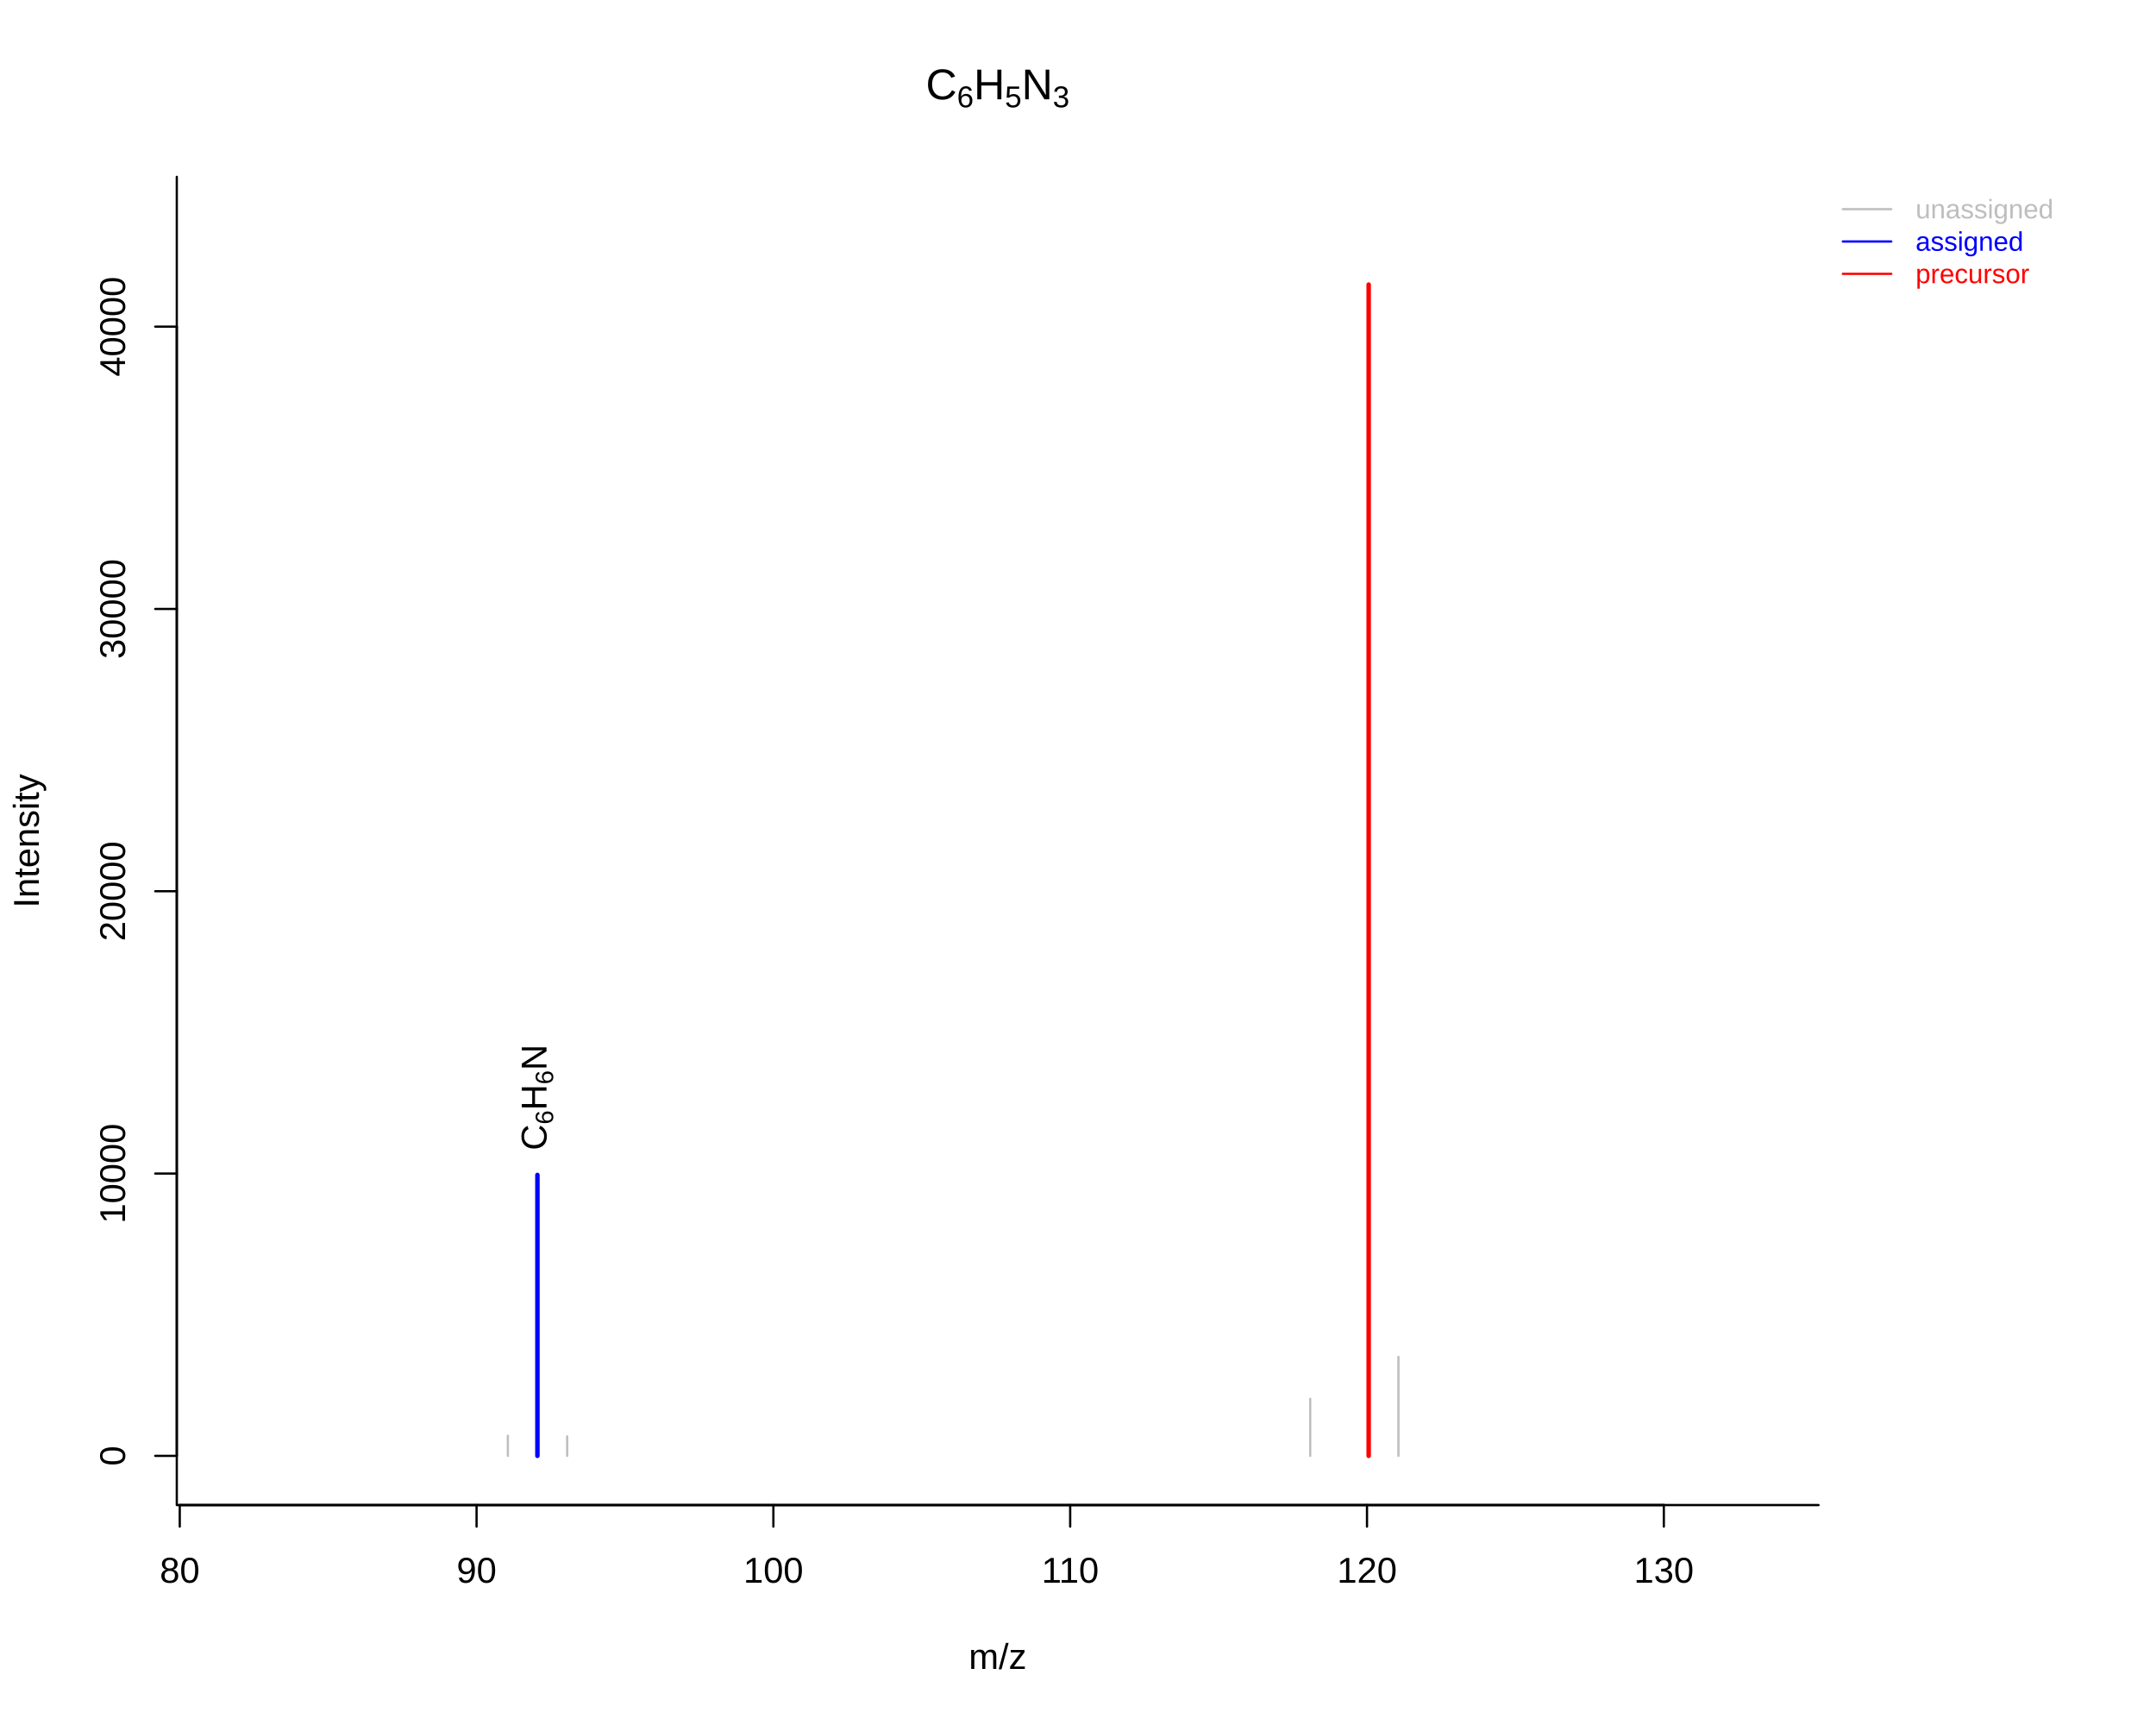
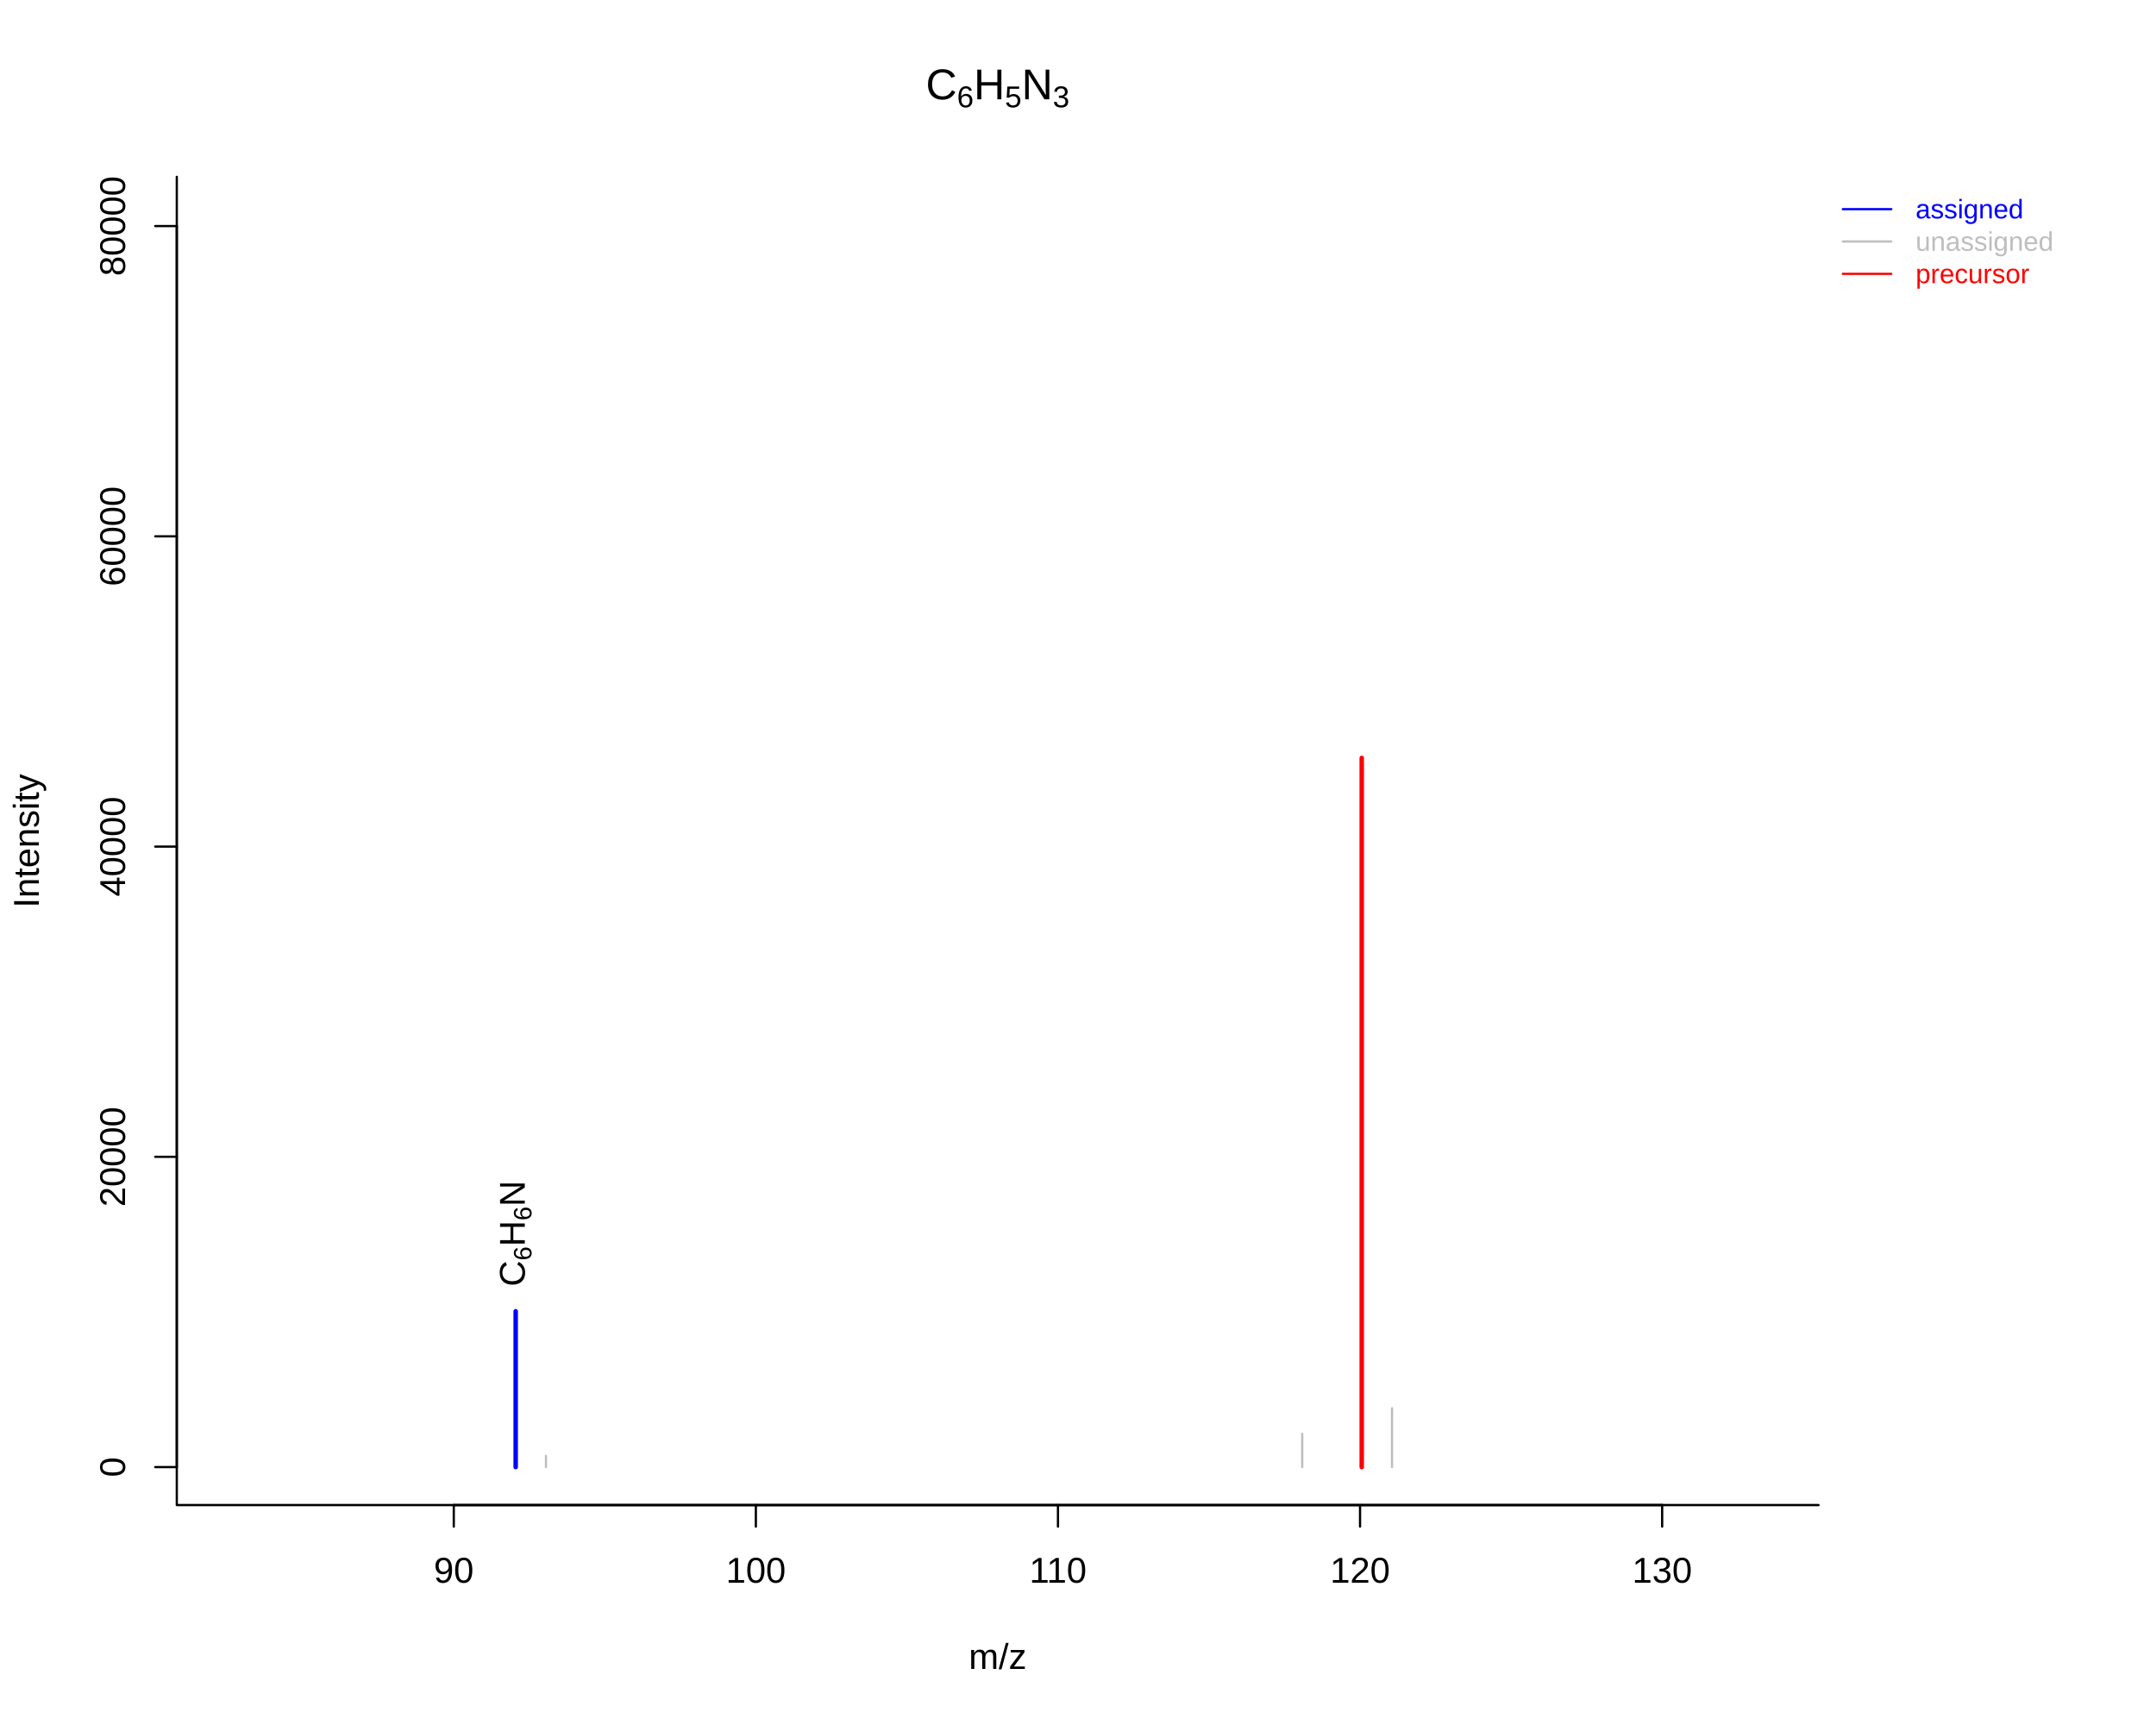
<svg xmlns="http://www.w3.org/2000/svg" viewBox="0 0 720.00 576.00">
  <defs>
    <style type="text/css">
    line, polyline, polygon, path, rect, circle {
      fill: none;
      stroke: #000000;
      stroke-linecap: round;
      stroke-linejoin: round;
      stroke-miterlimit: 10.00;
    }
  </style>
  </defs>
  <rect width="100%" height="100%" style="stroke: none; fill: #FFFFFF;" />
-   <line x1="60.03" y1="502.56" x2="555.64" y2="502.56" style="stroke-width: 0.75;" />
-   <line x1="60.03" y1="502.56" x2="60.03" y2="509.76" style="stroke-width: 0.75;" />
-   <line x1="159.15" y1="502.56" x2="159.15" y2="509.76" style="stroke-width: 0.75;" />
-   <line x1="258.27" y1="502.56" x2="258.27" y2="509.76" style="stroke-width: 0.75;" />
-   <line x1="357.39" y1="502.56" x2="357.39" y2="509.76" style="stroke-width: 0.75;" />
-   <line x1="456.51" y1="502.56" x2="456.51" y2="509.76" style="stroke-width: 0.75;" />
-   <line x1="555.64" y1="502.56" x2="555.64" y2="509.76" style="stroke-width: 0.75;" />
-   <text x="53.36" y="528.48" style="font-size: 12.00px; font-family: Liberation Sans;" textLength="13.34px" lengthAdjust="spacingAndGlyphs">80</text>
-   <text x="152.48" y="528.48" style="font-size: 12.00px; font-family: Liberation Sans;" textLength="13.34px" lengthAdjust="spacingAndGlyphs">90</text>
-   <text x="248.26" y="528.48" style="font-size: 12.00px; font-family: Liberation Sans;" textLength="20.02px" lengthAdjust="spacingAndGlyphs">100</text>
-   <text x="347.83" y="528.48" style="font-size: 12.00px; font-family: Liberation Sans;" textLength="19.12px" lengthAdjust="spacingAndGlyphs">110</text>
-   <text x="446.51" y="528.48" style="font-size: 12.00px; font-family: Liberation Sans;" textLength="20.02px" lengthAdjust="spacingAndGlyphs">120</text>
-   <text x="545.63" y="528.48" style="font-size: 12.00px; font-family: Liberation Sans;" textLength="20.02px" lengthAdjust="spacingAndGlyphs">130</text>
-   <line x1="59.04" y1="486.13" x2="59.04" y2="109.07" style="stroke-width: 0.75;" />
-   <line x1="59.04" y1="486.13" x2="51.84" y2="486.13" style="stroke-width: 0.75;" />
-   <line x1="59.04" y1="391.87" x2="51.84" y2="391.87" style="stroke-width: 0.75;" />
-   <line x1="59.04" y1="297.60" x2="51.84" y2="297.60" style="stroke-width: 0.75;" />
-   <line x1="59.04" y1="203.34" x2="51.84" y2="203.34" style="stroke-width: 0.75;" />
-   <line x1="59.04" y1="109.07" x2="51.84" y2="109.07" style="stroke-width: 0.75;" />
-   <text transform="translate(41.76,489.47) rotate(-90)" style="font-size: 12.00px; font-family: Liberation Sans;" textLength="6.67px" lengthAdjust="spacingAndGlyphs">0</text>
-   <text transform="translate(41.76,408.55) rotate(-90)" style="font-size: 12.00px; font-family: Liberation Sans;" textLength="33.36px" lengthAdjust="spacingAndGlyphs">10000</text>
-   <text transform="translate(41.76,314.28) rotate(-90)" style="font-size: 12.00px; font-family: Liberation Sans;" textLength="33.36px" lengthAdjust="spacingAndGlyphs">20000</text>
-   <text transform="translate(41.76,220.02) rotate(-90)" style="font-size: 12.00px; font-family: Liberation Sans;" textLength="33.36px" lengthAdjust="spacingAndGlyphs">30000</text>
-   <text transform="translate(41.76,125.75) rotate(-90)" style="font-size: 12.00px; font-family: Liberation Sans;" textLength="33.36px" lengthAdjust="spacingAndGlyphs">40000</text>
+   <line x1="151.54" y1="502.56" x2="555.08" y2="502.56" style="stroke-width: 0.75;" />
+   <line x1="151.54" y1="502.56" x2="151.54" y2="509.76" style="stroke-width: 0.75;" />
+   <line x1="252.42" y1="502.56" x2="252.42" y2="509.76" style="stroke-width: 0.75;" />
+   <line x1="353.31" y1="502.56" x2="353.31" y2="509.76" style="stroke-width: 0.75;" />
+   <line x1="454.19" y1="502.56" x2="454.19" y2="509.76" style="stroke-width: 0.75;" />
+   <line x1="555.08" y1="502.56" x2="555.08" y2="509.76" style="stroke-width: 0.75;" />
+   <text x="144.86" y="528.48" style="font-size: 12.00px; font-family: Liberation Sans;" textLength="13.34px" lengthAdjust="spacingAndGlyphs">90</text>
+   <text x="242.41" y="528.48" style="font-size: 12.00px; font-family: Liberation Sans;" textLength="20.02px" lengthAdjust="spacingAndGlyphs">100</text>
+   <text x="343.75" y="528.48" style="font-size: 12.00px; font-family: Liberation Sans;" textLength="19.12px" lengthAdjust="spacingAndGlyphs">110</text>
+   <text x="444.19" y="528.48" style="font-size: 12.00px; font-family: Liberation Sans;" textLength="20.02px" lengthAdjust="spacingAndGlyphs">120</text>
+   <text x="545.07" y="528.48" style="font-size: 12.00px; font-family: Liberation Sans;" textLength="20.02px" lengthAdjust="spacingAndGlyphs">130</text>
+   <line x1="59.04" y1="489.88" x2="59.04" y2="75.49" style="stroke-width: 0.75;" />
+   <line x1="59.04" y1="489.88" x2="51.84" y2="489.88" style="stroke-width: 0.75;" />
+   <line x1="59.04" y1="386.28" x2="51.84" y2="386.28" style="stroke-width: 0.75;" />
+   <line x1="59.04" y1="282.69" x2="51.84" y2="282.69" style="stroke-width: 0.75;" />
+   <line x1="59.04" y1="179.09" x2="51.84" y2="179.09" style="stroke-width: 0.75;" />
+   <line x1="59.04" y1="75.49" x2="51.84" y2="75.49" style="stroke-width: 0.75;" />
+   <text transform="translate(41.76,493.21) rotate(-90)" style="font-size: 12.00px; font-family: Liberation Sans;" textLength="6.67px" lengthAdjust="spacingAndGlyphs">0</text>
+   <text transform="translate(41.76,402.96) rotate(-90)" style="font-size: 12.00px; font-family: Liberation Sans;" textLength="33.36px" lengthAdjust="spacingAndGlyphs">20000</text>
+   <text transform="translate(41.76,299.37) rotate(-90)" style="font-size: 12.00px; font-family: Liberation Sans;" textLength="33.36px" lengthAdjust="spacingAndGlyphs">40000</text>
+   <text transform="translate(41.76,195.77) rotate(-90)" style="font-size: 12.00px; font-family: Liberation Sans;" textLength="33.36px" lengthAdjust="spacingAndGlyphs">60000</text>
+   <text transform="translate(41.76,92.17) rotate(-90)" style="font-size: 12.00px; font-family: Liberation Sans;" textLength="33.36px" lengthAdjust="spacingAndGlyphs">80000</text>
  <polyline points="59.04,59.04 59.04,502.56 607.31,502.56 " style="stroke-width: 0.75;" />
  <defs>
    <clipPath id="cpMC4wMHw2MzcuNTV8NTc2LjAwfDAuMDA=">
      <rect x="0.00" y="0.00" width="637.55" height="576.00" />
    </clipPath>
  </defs>
  <g clip-path="url(#cpMC4wMHw2MzcuNTV8NTc2LjAwfDAuMDA=)">
    <text x="309.18" y="33.16" style="font-size: 14.40px; font-family: Liberation Sans;" textLength="10.39px" lengthAdjust="spacingAndGlyphs">C</text>
  </g>
  <g clip-path="url(#cpMC4wMHw2MzcuNTV8NTc2LjAwfDAuMDA=)">
    <text x="319.57" y="35.83" style="font-size: 10.08px; font-family: Liberation Sans;" textLength="5.61px" lengthAdjust="spacingAndGlyphs">6</text>
  </g>
  <g clip-path="url(#cpMC4wMHw2MzcuNTV8NTc2LjAwfDAuMDA=)">
    <text x="325.18" y="33.16" style="font-size: 14.40px; font-family: Liberation Sans;" textLength="10.39px" lengthAdjust="spacingAndGlyphs">H</text>
  </g>
  <g clip-path="url(#cpMC4wMHw2MzcuNTV8NTc2LjAwfDAuMDA=)">
    <text x="335.57" y="35.83" style="font-size: 10.08px; font-family: Liberation Sans;" textLength="5.61px" lengthAdjust="spacingAndGlyphs">5</text>
  </g>
  <g clip-path="url(#cpMC4wMHw2MzcuNTV8NTc2LjAwfDAuMDA=)">
    <text x="341.18" y="33.16" style="font-size: 14.40px; font-family: Liberation Sans;" textLength="10.39px" lengthAdjust="spacingAndGlyphs">N</text>
  </g>
  <g clip-path="url(#cpMC4wMHw2MzcuNTV8NTc2LjAwfDAuMDA=)">
    <text x="351.57" y="35.83" style="font-size: 10.08px; font-family: Liberation Sans;" textLength="5.61px" lengthAdjust="spacingAndGlyphs">3</text>
  </g>
  <g clip-path="url(#cpMC4wMHw2MzcuNTV8NTc2LjAwfDAuMDA=)">
    <text x="323.51" y="557.28" style="font-size: 12.00px; font-family: Liberation Sans;" textLength="19.33px" lengthAdjust="spacingAndGlyphs">m/z</text>
  </g>
  <g clip-path="url(#cpMC4wMHw2MzcuNTV8NTc2LjAwfDAuMDA=)">
    <text transform="translate(12.96,303.14) rotate(-90)" style="font-size: 12.00px; font-family: Liberation Sans;" textLength="44.67px" lengthAdjust="spacingAndGlyphs">Intensity</text>
  </g>
  <defs>
    <clipPath id="cpNTkuMDR8NjA3LjMxfDUwMi41Nnw1OS4wNA==">
      <rect x="59.04" y="59.04" width="548.27" height="443.52" />
    </clipPath>
  </defs>
-   <line x1="169.60" y1="486.13" x2="169.60" y2="479.40" style="stroke-width: 0.75; stroke: #BEBEBE;" clip-path="url(#cpNTkuMDR8NjA3LjMxfDUwMi41Nnw1OS4wNA==)" />
-   <line x1="179.47" y1="486.13" x2="179.47" y2="392.32" style="stroke-width: 1.50; stroke: #0000FF;" clip-path="url(#cpNTkuMDR8NjA3LjMxfDUwMi41Nnw1OS4wNA==)" />
-   <line x1="189.41" y1="486.13" x2="189.41" y2="479.62" style="stroke-width: 0.75; stroke: #BEBEBE;" clip-path="url(#cpNTkuMDR8NjA3LjMxfDUwMi41Nnw1OS4wNA==)" />
-   <line x1="437.55" y1="486.13" x2="437.55" y2="467.10" style="stroke-width: 0.75; stroke: #BEBEBE;" clip-path="url(#cpNTkuMDR8NjA3LjMxfDUwMi41Nnw1OS4wNA==)" />
-   <line x1="457.07" y1="486.13" x2="457.07" y2="95.02" style="stroke-width: 1.50; stroke: #FF0000;" clip-path="url(#cpNTkuMDR8NjA3LjMxfDUwMi41Nnw1OS4wNA==)" />
-   <line x1="467.01" y1="486.13" x2="467.01" y2="453.09" style="stroke-width: 0.75; stroke: #BEBEBE;" clip-path="url(#cpNTkuMDR8NjA3LjMxfDUwMi41Nnw1OS4wNA==)" />
+   <line x1="172.21" y1="489.88" x2="172.21" y2="437.85" style="stroke-width: 1.50; stroke: #0000FF;" clip-path="url(#cpNTkuMDR8NjA3LjMxfDUwMi41Nnw1OS4wNA==)" />
+   <line x1="182.33" y1="489.88" x2="182.33" y2="486.13" style="stroke-width: 0.75; stroke: #BEBEBE;" clip-path="url(#cpNTkuMDR8NjA3LjMxfDUwMi41Nnw1OS4wNA==)" />
+   <line x1="434.88" y1="489.88" x2="434.88" y2="478.77" style="stroke-width: 0.75; stroke: #BEBEBE;" clip-path="url(#cpNTkuMDR8NjA3LjMxfDUwMi41Nnw1OS4wNA==)" />
+   <line x1="454.75" y1="489.88" x2="454.75" y2="253.07" style="stroke-width: 1.50; stroke: #FF0000;" clip-path="url(#cpNTkuMDR8NjA3LjMxfDUwMi41Nnw1OS4wNA==)" />
+   <line x1="464.87" y1="489.88" x2="464.87" y2="470.22" style="stroke-width: 0.75; stroke: #BEBEBE;" clip-path="url(#cpNTkuMDR8NjA3LjMxfDUwMi41Nnw1OS4wNA==)" />
  <g clip-path="url(#cpNTkuMDR8NjA3LjMxfDUwMi41Nnw1OS4wNA==)">
-     <text transform="translate(182.50,384.11) rotate(-90)" style="font-size: 12.00px; font-family: Liberation Sans;" textLength="8.67px" lengthAdjust="spacingAndGlyphs">C</text>
+     <text transform="translate(175.25,429.57) rotate(-90)" style="font-size: 12.00px; font-family: Liberation Sans;" textLength="8.67px" lengthAdjust="spacingAndGlyphs">C</text>
  </g>
  <g clip-path="url(#cpNTkuMDR8NjA3LjMxfDUwMi41Nnw1OS4wNA==)">
-     <text transform="translate(184.72,375.44) rotate(-90)" style="font-size: 8.40px; font-family: Liberation Sans;" textLength="4.67px" lengthAdjust="spacingAndGlyphs">6</text>
+     <text transform="translate(177.47,420.89) rotate(-90)" style="font-size: 8.40px; font-family: Liberation Sans;" textLength="4.67px" lengthAdjust="spacingAndGlyphs">6</text>
  </g>
  <g clip-path="url(#cpNTkuMDR8NjA3LjMxfDUwMi41Nnw1OS4wNA==)">
-     <text transform="translate(182.50,370.76) rotate(-90)" style="font-size: 12.00px; font-family: Liberation Sans;" textLength="8.67px" lengthAdjust="spacingAndGlyphs">H</text>
+     <text transform="translate(175.25,416.22) rotate(-90)" style="font-size: 12.00px; font-family: Liberation Sans;" textLength="8.67px" lengthAdjust="spacingAndGlyphs">H</text>
  </g>
  <g clip-path="url(#cpNTkuMDR8NjA3LjMxfDUwMi41Nnw1OS4wNA==)">
-     <text transform="translate(184.72,362.09) rotate(-90)" style="font-size: 8.40px; font-family: Liberation Sans;" textLength="4.67px" lengthAdjust="spacingAndGlyphs">6</text>
+     <text transform="translate(177.47,407.55) rotate(-90)" style="font-size: 8.40px; font-family: Liberation Sans;" textLength="4.67px" lengthAdjust="spacingAndGlyphs">6</text>
  </g>
  <g clip-path="url(#cpNTkuMDR8NjA3LjMxfDUwMi41Nnw1OS4wNA==)">
-     <text transform="translate(182.50,357.42) rotate(-90)" style="font-size: 12.00px; font-family: Liberation Sans;" textLength="8.67px" lengthAdjust="spacingAndGlyphs">N</text>
+     <text transform="translate(175.25,402.88) rotate(-90)" style="font-size: 12.00px; font-family: Liberation Sans;" textLength="8.67px" lengthAdjust="spacingAndGlyphs">N</text>
  </g>
  <defs>
    <clipPath id="cpMC4wMHw3MjAuMDB8NTc2LjAwfDAuMDA=">
      <rect x="0.00" y="0.00" width="720.00" height="576.00" />
    </clipPath>
  </defs>
-   <line x1="615.41" y1="69.84" x2="631.61" y2="69.84" style="stroke-width: 0.75; stroke: #BEBEBE;" clip-path="url(#cpMC4wMHw3MjAuMDB8NTc2LjAwfDAuMDA=)" />
-   <line x1="615.41" y1="80.64" x2="631.61" y2="80.64" style="stroke-width: 0.75; stroke: #0000FF;" clip-path="url(#cpMC4wMHw3MjAuMDB8NTc2LjAwfDAuMDA=)" />
+   <line x1="615.41" y1="69.84" x2="631.61" y2="69.84" style="stroke-width: 0.75; stroke: #0000FF;" clip-path="url(#cpMC4wMHw3MjAuMDB8NTc2LjAwfDAuMDA=)" />
+   <line x1="615.41" y1="80.64" x2="631.61" y2="80.64" style="stroke-width: 0.75; stroke: #BEBEBE;" clip-path="url(#cpMC4wMHw3MjAuMDB8NTc2LjAwfDAuMDA=)" />
  <line x1="615.41" y1="91.44" x2="631.61" y2="91.44" style="stroke-width: 0.75; stroke: #FF0000;" clip-path="url(#cpMC4wMHw3MjAuMDB8NTc2LjAwfDAuMDA=)" />
  <g clip-path="url(#cpMC4wMHw3MjAuMDB8NTc2LjAwfDAuMDA=)">
-     <text x="639.71" y="72.93" style="font-size: 9.00px; fill: #BEBEBE; font-family: Liberation Sans;" textLength="46.00px" lengthAdjust="spacingAndGlyphs">unassigned</text>
+     <text x="639.71" y="72.93" style="font-size: 9.00px; fill: #0000FF; font-family: Liberation Sans;" textLength="36.00px" lengthAdjust="spacingAndGlyphs">assigned</text>
  </g>
  <g clip-path="url(#cpMC4wMHw3MjAuMDB8NTc2LjAwfDAuMDA=)">
-     <text x="639.71" y="83.73" style="font-size: 9.00px; fill: #0000FF; font-family: Liberation Sans;" textLength="36.00px" lengthAdjust="spacingAndGlyphs">assigned</text>
+     <text x="639.71" y="83.73" style="font-size: 9.00px; fill: #BEBEBE; font-family: Liberation Sans;" textLength="46.00px" lengthAdjust="spacingAndGlyphs">unassigned</text>
  </g>
  <g clip-path="url(#cpMC4wMHw3MjAuMDB8NTc2LjAwfDAuMDA=)">
    <text x="639.71" y="94.53" style="font-size: 9.00px; fill: #FF0000; font-family: Liberation Sans;" textLength="38.00px" lengthAdjust="spacingAndGlyphs">precursor</text>
  </g>
</svg>
